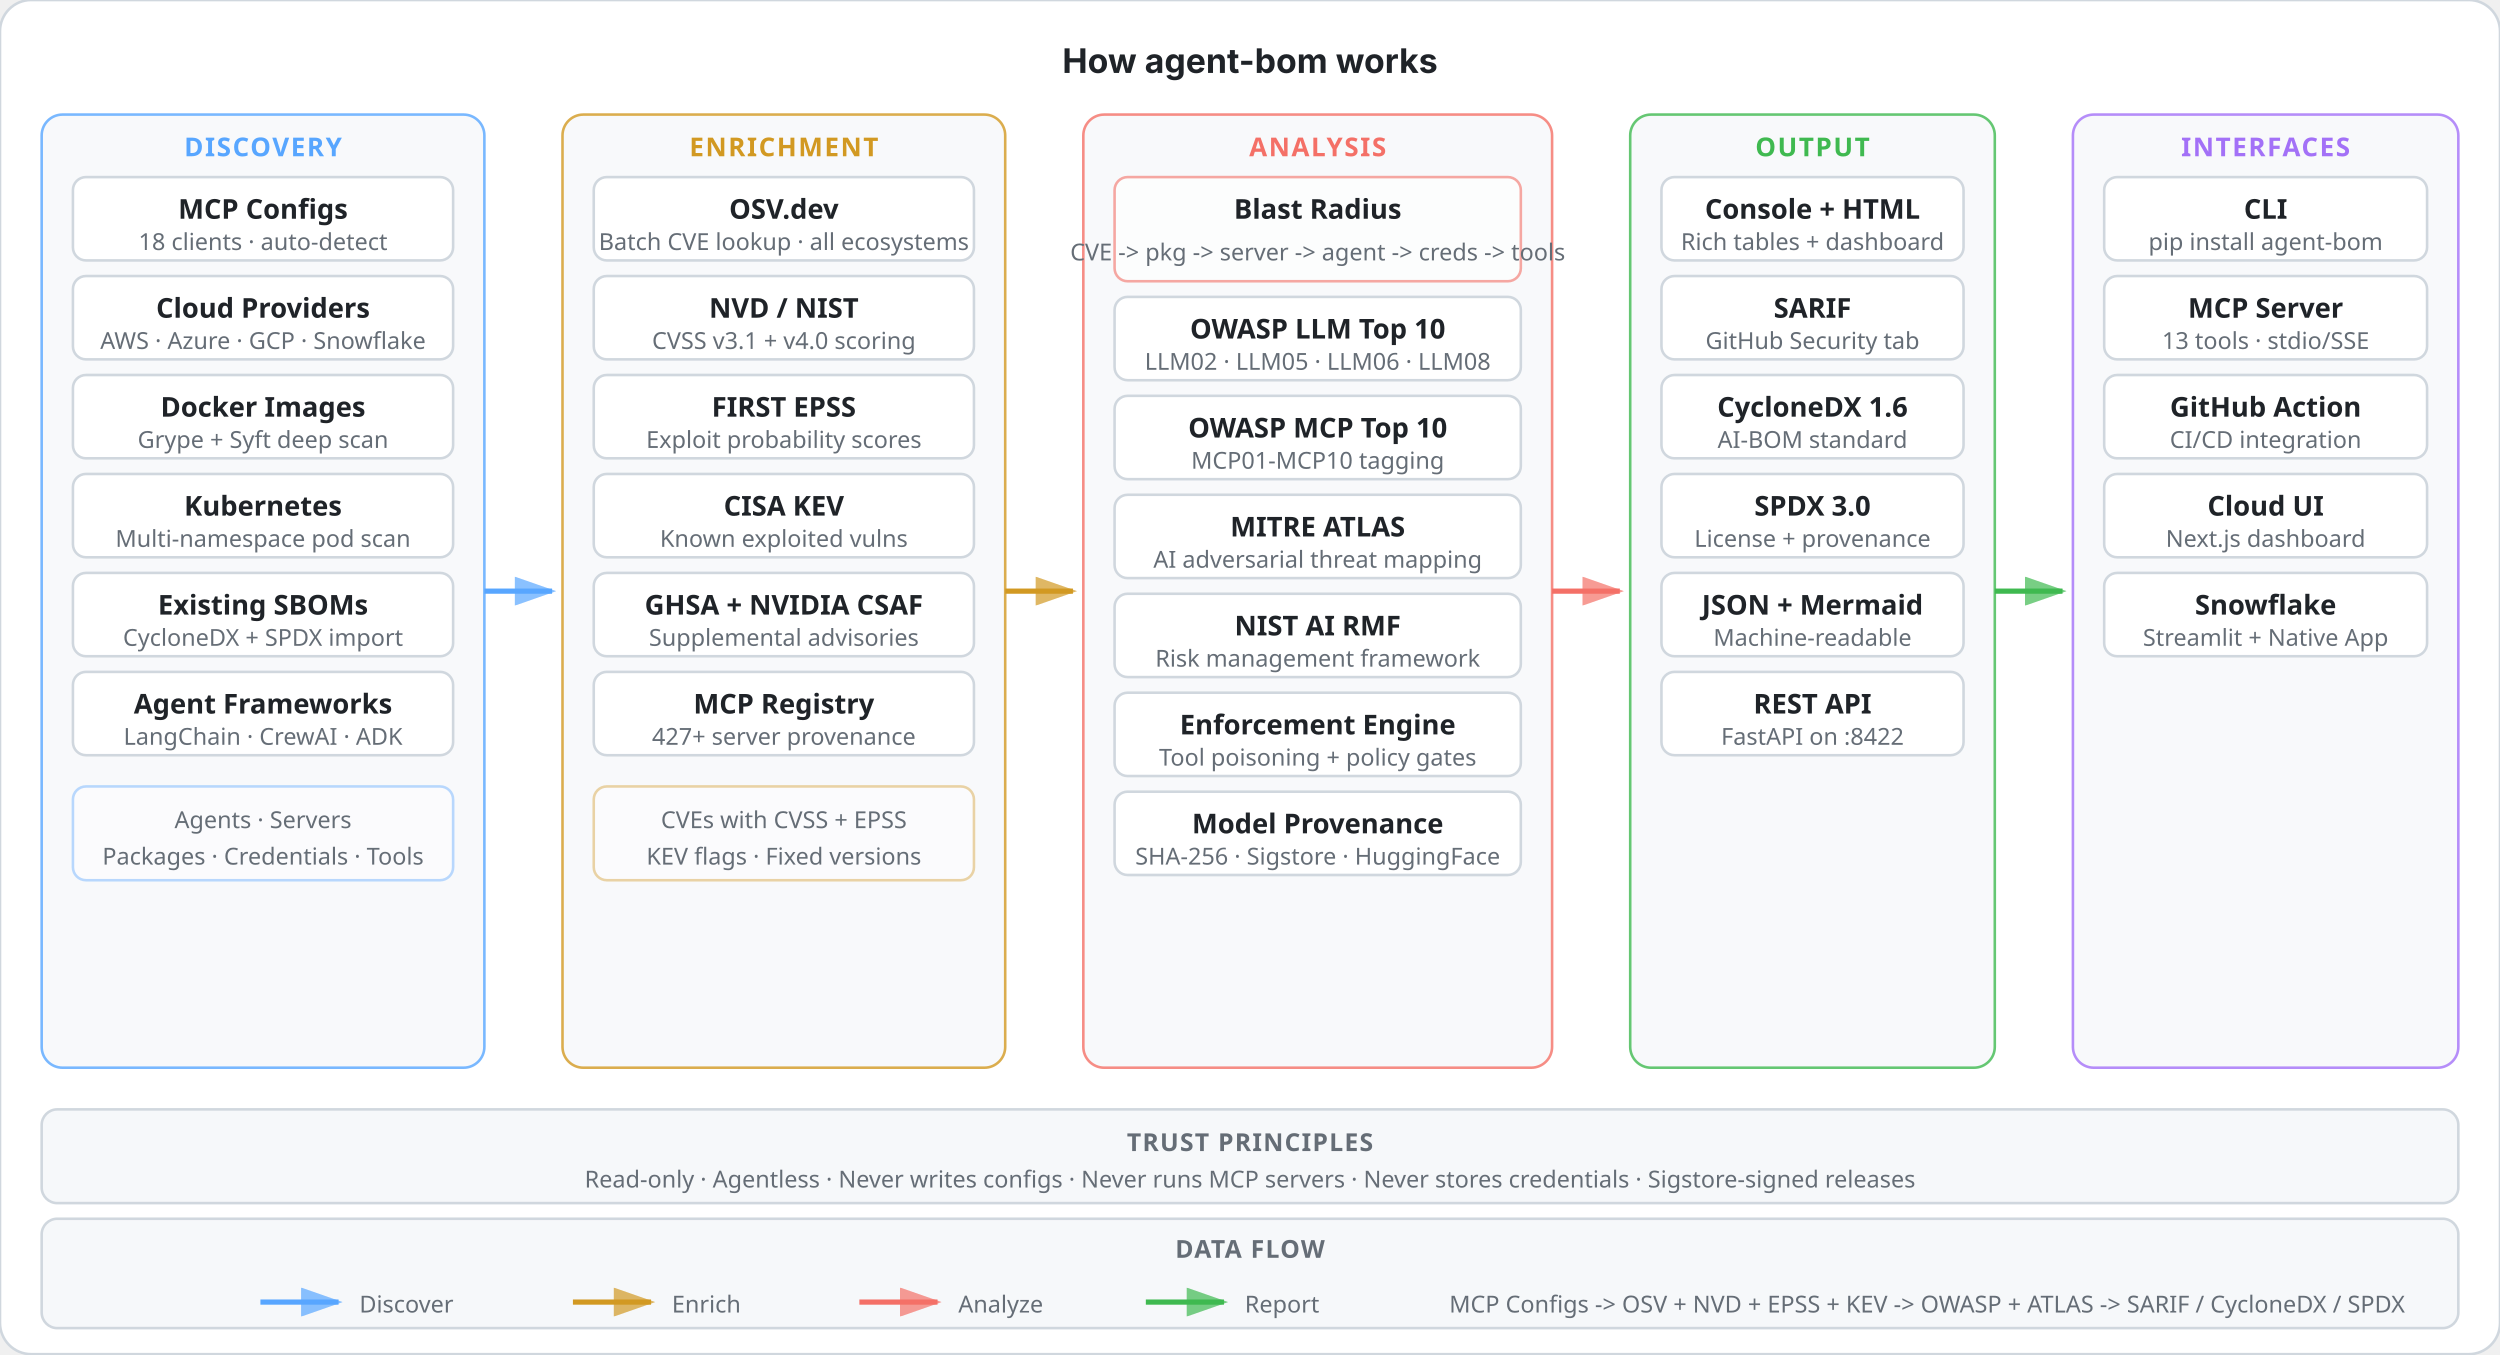
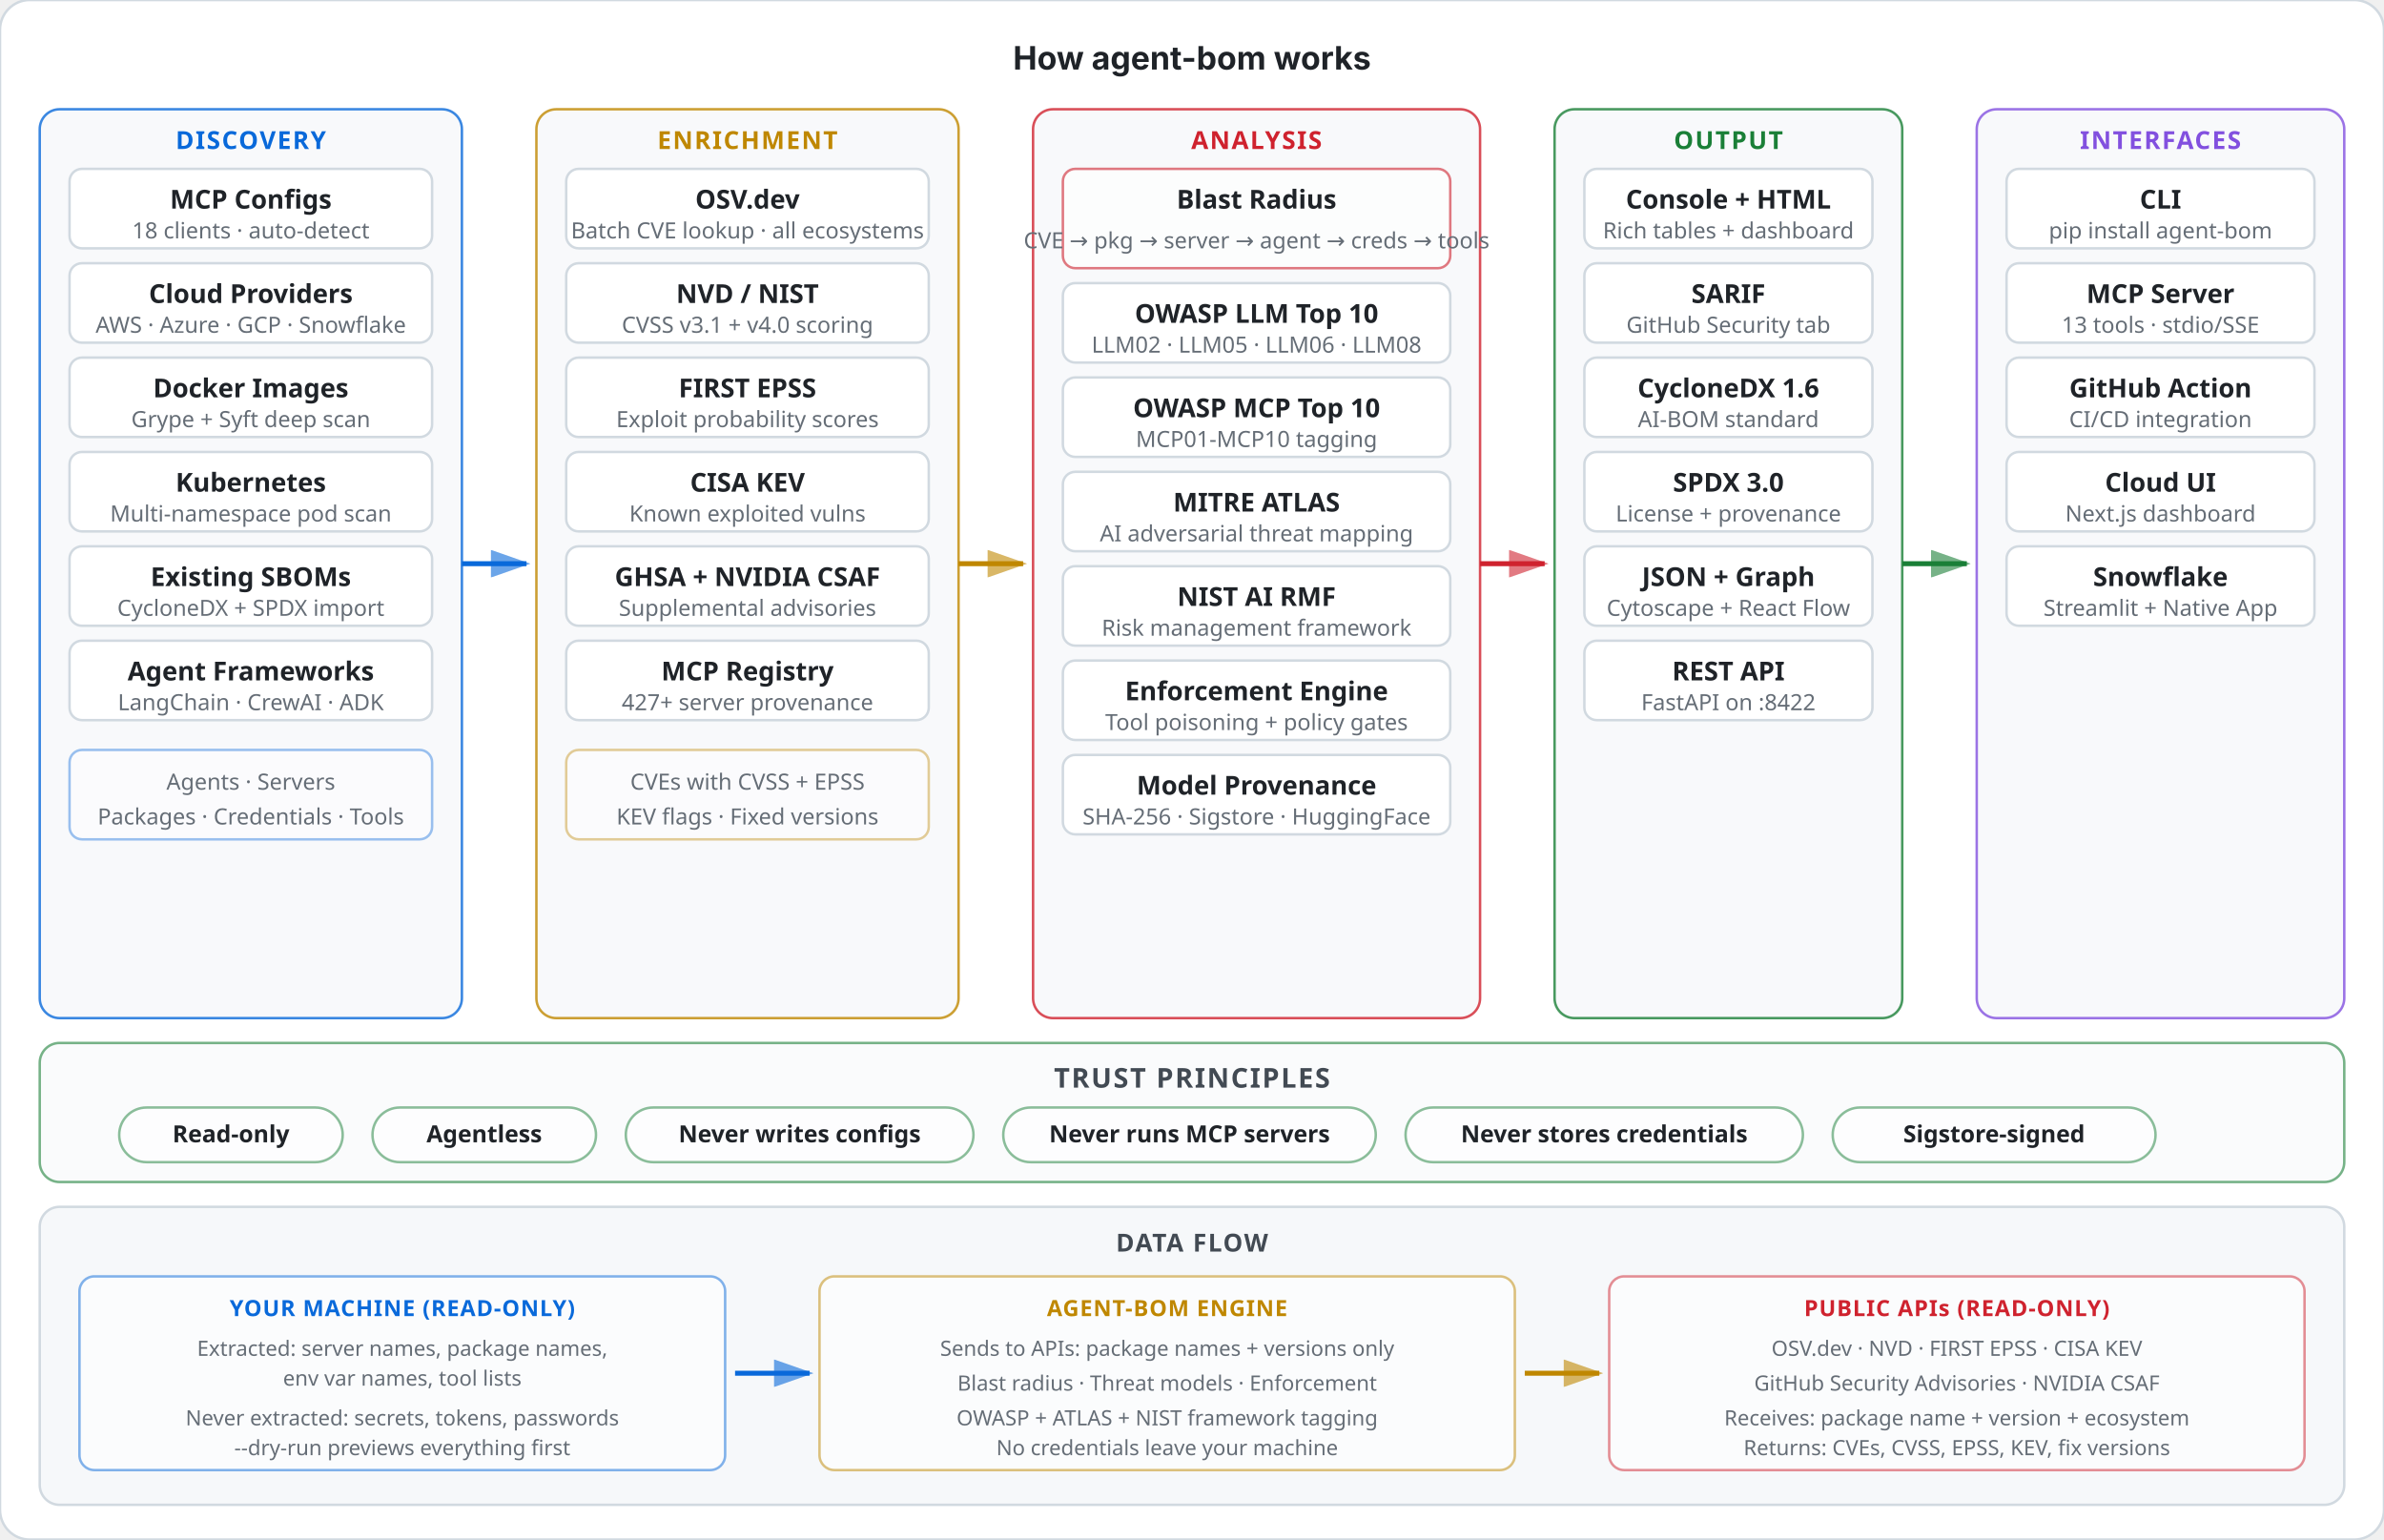
- <svg xmlns="http://www.w3.org/2000/svg" viewBox="0 0 960 520" fill="none">
+ <svg xmlns="http://www.w3.org/2000/svg" viewBox="0 0 960 620" fill="none">
  <style>
    .title { font: 700 13px system-ui, -apple-system, sans-serif; fill: #1f2328; }
    .section-title { font: 700 10px system-ui, sans-serif; letter-spacing: 0.06em; }
    .box-label { font: 600 10.5px system-ui, sans-serif; fill: #1f2328; }
    .box-sub { font: 400 9px system-ui, sans-serif; fill: #656d76; }
    .arrow-label { font: 500 8px system-ui, sans-serif; fill: #656d76; }
    .footer { font: 500 9px system-ui, sans-serif; fill: #656d76; }
+     .trust-label { font: 700 11px system-ui, sans-serif; fill: #424a53; letter-spacing: 0.06em; }
+     .trust-pill { font: 600 9.5px system-ui, sans-serif; fill: #1f2328; }
+     .flow-title { font: 700 10px system-ui, sans-serif; fill: #424a53; letter-spacing: 0.06em; }
+     .flow-zone { font: 700 9px system-ui, sans-serif; letter-spacing: 0.04em; }
+     .flow-detail { font: 400 8.5px system-ui, sans-serif; fill: #656d76; }
+     .flow-arrow { font: 600 8.5px system-ui, sans-serif; }
  </style>
  <defs>
    <marker id="a1" viewBox="0 0 10 7" refX="9" refY="3.5" markerWidth="8" markerHeight="6" orient="auto">
-       <polygon points="0 0, 10 3.5, 0 7" fill="#58a6ff" opacity="0.7" />
+       <polygon points="0 0, 10 3.5, 0 7" fill="#0969da" opacity="0.6" />
    </marker>
    <marker id="a2" viewBox="0 0 10 7" refX="9" refY="3.5" markerWidth="8" markerHeight="6" orient="auto">
-       <polygon points="0 0, 10 3.5, 0 7" fill="#d29922" opacity="0.7" />
+       <polygon points="0 0, 10 3.5, 0 7" fill="#bf8700" opacity="0.6" />
    </marker>
    <marker id="a3" viewBox="0 0 10 7" refX="9" refY="3.5" markerWidth="8" markerHeight="6" orient="auto">
-       <polygon points="0 0, 10 3.5, 0 7" fill="#f47067" opacity="0.7" />
+       <polygon points="0 0, 10 3.5, 0 7" fill="#cf222e" opacity="0.6" />
    </marker>
    <marker id="a4" viewBox="0 0 10 7" refX="9" refY="3.5" markerWidth="8" markerHeight="6" orient="auto">
-       <polygon points="0 0, 10 3.5, 0 7" fill="#3fb950" opacity="0.7" />
+       <polygon points="0 0, 10 3.5, 0 7" fill="#1a7f37" opacity="0.6" />
    </marker>
  </defs>
-   <rect width="960" height="520" rx="12" fill="#ffffff" stroke="#d0d7de" stroke-width="1" />
+   <rect width="960" height="620" rx="12" fill="#ffffff" stroke="#d1d9e0" stroke-width="1" />
  <text x="480" y="28" text-anchor="middle" class="title">How agent-bom works</text>
-   <rect x="16" y="44" width="170" height="366" rx="8" fill="#f6f8fa" stroke="#58a6ff" stroke-width="1" opacity="0.8" />
-   <text x="101" y="60" text-anchor="middle" class="section-title" fill="#58a6ff">DISCOVERY</text>
-   <rect x="28" y="68" width="146" height="32" rx="5" fill="#ffffff" stroke="#d0d7de" stroke-width="1" />
+   <rect x="16" y="44" width="170" height="366" rx="8" fill="#f6f8fa" stroke="#0969da" stroke-width="1" opacity="0.8" />
+   <text x="101" y="60" text-anchor="middle" class="section-title" fill="#0969da">DISCOVERY</text>
+   <rect x="28" y="68" width="146" height="32" rx="5" fill="#ffffff" stroke="#d1d9e0" stroke-width="1" />
  <text x="101" y="84" text-anchor="middle" class="box-label">MCP Configs</text>
  <text x="101" y="96" text-anchor="middle" class="box-sub">18 clients · auto-detect</text>
-   <rect x="28" y="106" width="146" height="32" rx="5" fill="#ffffff" stroke="#d0d7de" stroke-width="1" />
+   <rect x="28" y="106" width="146" height="32" rx="5" fill="#ffffff" stroke="#d1d9e0" stroke-width="1" />
  <text x="101" y="122" text-anchor="middle" class="box-label">Cloud Providers</text>
  <text x="101" y="134" text-anchor="middle" class="box-sub">AWS · Azure · GCP · Snowflake</text>
-   <rect x="28" y="144" width="146" height="32" rx="5" fill="#ffffff" stroke="#d0d7de" stroke-width="1" />
+   <rect x="28" y="144" width="146" height="32" rx="5" fill="#ffffff" stroke="#d1d9e0" stroke-width="1" />
  <text x="101" y="160" text-anchor="middle" class="box-label">Docker Images</text>
  <text x="101" y="172" text-anchor="middle" class="box-sub">Grype + Syft deep scan</text>
-   <rect x="28" y="182" width="146" height="32" rx="5" fill="#ffffff" stroke="#d0d7de" stroke-width="1" />
+   <rect x="28" y="182" width="146" height="32" rx="5" fill="#ffffff" stroke="#d1d9e0" stroke-width="1" />
  <text x="101" y="198" text-anchor="middle" class="box-label">Kubernetes</text>
  <text x="101" y="210" text-anchor="middle" class="box-sub">Multi-namespace pod scan</text>
-   <rect x="28" y="220" width="146" height="32" rx="5" fill="#ffffff" stroke="#d0d7de" stroke-width="1" />
+   <rect x="28" y="220" width="146" height="32" rx="5" fill="#ffffff" stroke="#d1d9e0" stroke-width="1" />
  <text x="101" y="236" text-anchor="middle" class="box-label">Existing SBOMs</text>
  <text x="101" y="248" text-anchor="middle" class="box-sub">CycloneDX + SPDX import</text>
-   <rect x="28" y="258" width="146" height="32" rx="5" fill="#ffffff" stroke="#d0d7de" stroke-width="1" />
+   <rect x="28" y="258" width="146" height="32" rx="5" fill="#ffffff" stroke="#d1d9e0" stroke-width="1" />
  <text x="101" y="274" text-anchor="middle" class="box-label">Agent Frameworks</text>
  <text x="101" y="286" text-anchor="middle" class="box-sub">LangChain · CrewAI · ADK</text>
-   <rect x="28" y="302" width="146" height="36" rx="5" fill="#ffffff" stroke="#58a6ff" stroke-width="1" opacity="0.4" />
+   <rect x="28" y="302" width="146" height="36" rx="5" fill="#ffffff" stroke="#0969da" stroke-width="1" opacity="0.4" />
  <text x="101" y="318" text-anchor="middle" class="box-sub">Agents · Servers</text>
  <text x="101" y="332" text-anchor="middle" class="box-sub">Packages · Credentials · Tools</text>
-   <line x1="186" y1="227" x2="212" y2="227" stroke="#58a6ff" stroke-width="2" marker-end="url(#a1)" />
-   <rect x="216" y="44" width="170" height="366" rx="8" fill="#f6f8fa" stroke="#d29922" stroke-width="1" opacity="0.8" />
-   <text x="301" y="60" text-anchor="middle" class="section-title" fill="#d29922">ENRICHMENT</text>
-   <rect x="228" y="68" width="146" height="32" rx="5" fill="#ffffff" stroke="#d0d7de" stroke-width="1" />
+   <line x1="186" y1="227" x2="212" y2="227" stroke="#0969da" stroke-width="2" marker-end="url(#a1)" />
+   <rect x="216" y="44" width="170" height="366" rx="8" fill="#f6f8fa" stroke="#bf8700" stroke-width="1" opacity="0.8" />
+   <text x="301" y="60" text-anchor="middle" class="section-title" fill="#bf8700">ENRICHMENT</text>
+   <rect x="228" y="68" width="146" height="32" rx="5" fill="#ffffff" stroke="#d1d9e0" stroke-width="1" />
  <text x="301" y="84" text-anchor="middle" class="box-label">OSV.dev</text>
  <text x="301" y="96" text-anchor="middle" class="box-sub">Batch CVE lookup · all ecosystems</text>
-   <rect x="228" y="106" width="146" height="32" rx="5" fill="#ffffff" stroke="#d0d7de" stroke-width="1" />
+   <rect x="228" y="106" width="146" height="32" rx="5" fill="#ffffff" stroke="#d1d9e0" stroke-width="1" />
  <text x="301" y="122" text-anchor="middle" class="box-label">NVD / NIST</text>
  <text x="301" y="134" text-anchor="middle" class="box-sub">CVSS v3.1 + v4.0 scoring</text>
-   <rect x="228" y="144" width="146" height="32" rx="5" fill="#ffffff" stroke="#d0d7de" stroke-width="1" />
+   <rect x="228" y="144" width="146" height="32" rx="5" fill="#ffffff" stroke="#d1d9e0" stroke-width="1" />
  <text x="301" y="160" text-anchor="middle" class="box-label">FIRST EPSS</text>
  <text x="301" y="172" text-anchor="middle" class="box-sub">Exploit probability scores</text>
-   <rect x="228" y="182" width="146" height="32" rx="5" fill="#ffffff" stroke="#d0d7de" stroke-width="1" />
+   <rect x="228" y="182" width="146" height="32" rx="5" fill="#ffffff" stroke="#d1d9e0" stroke-width="1" />
  <text x="301" y="198" text-anchor="middle" class="box-label">CISA KEV</text>
  <text x="301" y="210" text-anchor="middle" class="box-sub">Known exploited vulns</text>
-   <rect x="228" y="220" width="146" height="32" rx="5" fill="#ffffff" stroke="#d0d7de" stroke-width="1" />
+   <rect x="228" y="220" width="146" height="32" rx="5" fill="#ffffff" stroke="#d1d9e0" stroke-width="1" />
  <text x="301" y="236" text-anchor="middle" class="box-label">GHSA + NVIDIA CSAF</text>
  <text x="301" y="248" text-anchor="middle" class="box-sub">Supplemental advisories</text>
-   <rect x="228" y="258" width="146" height="32" rx="5" fill="#ffffff" stroke="#d0d7de" stroke-width="1" />
+   <rect x="228" y="258" width="146" height="32" rx="5" fill="#ffffff" stroke="#d1d9e0" stroke-width="1" />
  <text x="301" y="274" text-anchor="middle" class="box-label">MCP Registry</text>
  <text x="301" y="286" text-anchor="middle" class="box-sub">427+ server provenance</text>
-   <rect x="228" y="302" width="146" height="36" rx="5" fill="#ffffff" stroke="#d29922" stroke-width="1" opacity="0.4" />
+   <rect x="228" y="302" width="146" height="36" rx="5" fill="#ffffff" stroke="#bf8700" stroke-width="1" opacity="0.4" />
  <text x="301" y="318" text-anchor="middle" class="box-sub">CVEs with CVSS + EPSS</text>
  <text x="301" y="332" text-anchor="middle" class="box-sub">KEV flags · Fixed versions</text>
-   <line x1="386" y1="227" x2="412" y2="227" stroke="#d29922" stroke-width="2" marker-end="url(#a2)" />
-   <rect x="416" y="44" width="180" height="366" rx="8" fill="#f6f8fa" stroke="#f47067" stroke-width="1" opacity="0.8" />
-   <text x="506" y="60" text-anchor="middle" class="section-title" fill="#f47067">ANALYSIS</text>
-   <rect x="428" y="68" width="156" height="40" rx="5" fill="#ffffff" stroke="#f47067" stroke-width="1" opacity="0.6" />
+   <line x1="386" y1="227" x2="412" y2="227" stroke="#bf8700" stroke-width="2" marker-end="url(#a2)" />
+   <rect x="416" y="44" width="180" height="366" rx="8" fill="#f6f8fa" stroke="#cf222e" stroke-width="1" opacity="0.8" />
+   <text x="506" y="60" text-anchor="middle" class="section-title" fill="#cf222e">ANALYSIS</text>
+   <rect x="428" y="68" width="156" height="40" rx="5" fill="#ffffff" stroke="#cf222e" stroke-width="1" opacity="0.6" />
  <text x="506" y="84" text-anchor="middle" class="box-label">Blast Radius</text>
-   <text x="506" y="100" text-anchor="middle" class="box-sub">CVE -&gt; pkg -&gt; server -&gt; agent -&gt; creds -&gt; tools</text>
-   <rect x="428" y="114" width="156" height="32" rx="5" fill="#ffffff" stroke="#d0d7de" stroke-width="1" />
+   <text x="506" y="100" text-anchor="middle" class="box-sub">CVE → pkg → server → agent → creds → tools</text>
+   <rect x="428" y="114" width="156" height="32" rx="5" fill="#ffffff" stroke="#d1d9e0" stroke-width="1" />
  <text x="506" y="130" text-anchor="middle" class="box-label">OWASP LLM Top 10</text>
  <text x="506" y="142" text-anchor="middle" class="box-sub">LLM02 · LLM05 · LLM06 · LLM08</text>
-   <rect x="428" y="152" width="156" height="32" rx="5" fill="#ffffff" stroke="#d0d7de" stroke-width="1" />
+   <rect x="428" y="152" width="156" height="32" rx="5" fill="#ffffff" stroke="#d1d9e0" stroke-width="1" />
  <text x="506" y="168" text-anchor="middle" class="box-label">OWASP MCP Top 10</text>
  <text x="506" y="180" text-anchor="middle" class="box-sub">MCP01-MCP10 tagging</text>
-   <rect x="428" y="190" width="156" height="32" rx="5" fill="#ffffff" stroke="#d0d7de" stroke-width="1" />
+   <rect x="428" y="190" width="156" height="32" rx="5" fill="#ffffff" stroke="#d1d9e0" stroke-width="1" />
  <text x="506" y="206" text-anchor="middle" class="box-label">MITRE ATLAS</text>
  <text x="506" y="218" text-anchor="middle" class="box-sub">AI adversarial threat mapping</text>
-   <rect x="428" y="228" width="156" height="32" rx="5" fill="#ffffff" stroke="#d0d7de" stroke-width="1" />
+   <rect x="428" y="228" width="156" height="32" rx="5" fill="#ffffff" stroke="#d1d9e0" stroke-width="1" />
  <text x="506" y="244" text-anchor="middle" class="box-label">NIST AI RMF</text>
  <text x="506" y="256" text-anchor="middle" class="box-sub">Risk management framework</text>
-   <rect x="428" y="266" width="156" height="32" rx="5" fill="#ffffff" stroke="#d0d7de" stroke-width="1" />
+   <rect x="428" y="266" width="156" height="32" rx="5" fill="#ffffff" stroke="#d1d9e0" stroke-width="1" />
  <text x="506" y="282" text-anchor="middle" class="box-label">Enforcement Engine</text>
  <text x="506" y="294" text-anchor="middle" class="box-sub">Tool poisoning + policy gates</text>
-   <rect x="428" y="304" width="156" height="32" rx="5" fill="#ffffff" stroke="#d0d7de" stroke-width="1" />
+   <rect x="428" y="304" width="156" height="32" rx="5" fill="#ffffff" stroke="#d1d9e0" stroke-width="1" />
  <text x="506" y="320" text-anchor="middle" class="box-label">Model Provenance</text>
  <text x="506" y="332" text-anchor="middle" class="box-sub">SHA-256 · Sigstore · HuggingFace</text>
-   <line x1="596" y1="227" x2="622" y2="227" stroke="#f47067" stroke-width="2" marker-end="url(#a3)" />
-   <rect x="626" y="44" width="140" height="366" rx="8" fill="#f6f8fa" stroke="#3fb950" stroke-width="1" opacity="0.8" />
-   <text x="696" y="60" text-anchor="middle" class="section-title" fill="#3fb950">OUTPUT</text>
-   <rect x="638" y="68" width="116" height="32" rx="5" fill="#ffffff" stroke="#d0d7de" stroke-width="1" />
+   <line x1="596" y1="227" x2="622" y2="227" stroke="#cf222e" stroke-width="2" marker-end="url(#a3)" />
+   <rect x="626" y="44" width="140" height="366" rx="8" fill="#f6f8fa" stroke="#1a7f37" stroke-width="1" opacity="0.8" />
+   <text x="696" y="60" text-anchor="middle" class="section-title" fill="#1a7f37">OUTPUT</text>
+   <rect x="638" y="68" width="116" height="32" rx="5" fill="#ffffff" stroke="#d1d9e0" stroke-width="1" />
  <text x="696" y="84" text-anchor="middle" class="box-label">Console + HTML</text>
  <text x="696" y="96" text-anchor="middle" class="box-sub">Rich tables + dashboard</text>
-   <rect x="638" y="106" width="116" height="32" rx="5" fill="#ffffff" stroke="#d0d7de" stroke-width="1" />
+   <rect x="638" y="106" width="116" height="32" rx="5" fill="#ffffff" stroke="#d1d9e0" stroke-width="1" />
  <text x="696" y="122" text-anchor="middle" class="box-label">SARIF</text>
  <text x="696" y="134" text-anchor="middle" class="box-sub">GitHub Security tab</text>
-   <rect x="638" y="144" width="116" height="32" rx="5" fill="#ffffff" stroke="#d0d7de" stroke-width="1" />
+   <rect x="638" y="144" width="116" height="32" rx="5" fill="#ffffff" stroke="#d1d9e0" stroke-width="1" />
  <text x="696" y="160" text-anchor="middle" class="box-label">CycloneDX 1.6</text>
  <text x="696" y="172" text-anchor="middle" class="box-sub">AI-BOM standard</text>
-   <rect x="638" y="182" width="116" height="32" rx="5" fill="#ffffff" stroke="#d0d7de" stroke-width="1" />
+   <rect x="638" y="182" width="116" height="32" rx="5" fill="#ffffff" stroke="#d1d9e0" stroke-width="1" />
  <text x="696" y="198" text-anchor="middle" class="box-label">SPDX 3.0</text>
  <text x="696" y="210" text-anchor="middle" class="box-sub">License + provenance</text>
-   <rect x="638" y="220" width="116" height="32" rx="5" fill="#ffffff" stroke="#d0d7de" stroke-width="1" />
-   <text x="696" y="236" text-anchor="middle" class="box-label">JSON + Mermaid</text>
-   <text x="696" y="248" text-anchor="middle" class="box-sub">Machine-readable</text>
-   <rect x="638" y="258" width="116" height="32" rx="5" fill="#ffffff" stroke="#d0d7de" stroke-width="1" />
+   <rect x="638" y="220" width="116" height="32" rx="5" fill="#ffffff" stroke="#d1d9e0" stroke-width="1" />
+   <text x="696" y="236" text-anchor="middle" class="box-label">JSON + Graph</text>
+   <text x="696" y="248" text-anchor="middle" class="box-sub">Cytoscape + React Flow</text>
+   <rect x="638" y="258" width="116" height="32" rx="5" fill="#ffffff" stroke="#d1d9e0" stroke-width="1" />
  <text x="696" y="274" text-anchor="middle" class="box-label">REST API</text>
  <text x="696" y="286" text-anchor="middle" class="box-sub">FastAPI on :8422</text>
-   <line x1="766" y1="227" x2="792" y2="227" stroke="#3fb950" stroke-width="2" marker-end="url(#a4)" />
-   <rect x="796" y="44" width="148" height="366" rx="8" fill="#f6f8fa" stroke="#a371f7" stroke-width="1" opacity="0.8" />
-   <text x="870" y="60" text-anchor="middle" class="section-title" fill="#a371f7">INTERFACES</text>
-   <rect x="808" y="68" width="124" height="32" rx="5" fill="#ffffff" stroke="#d0d7de" stroke-width="1" />
+   <line x1="766" y1="227" x2="792" y2="227" stroke="#1a7f37" stroke-width="2" marker-end="url(#a4)" />
+   <rect x="796" y="44" width="148" height="366" rx="8" fill="#f6f8fa" stroke="#8250df" stroke-width="1" opacity="0.8" />
+   <text x="870" y="60" text-anchor="middle" class="section-title" fill="#8250df">INTERFACES</text>
+   <rect x="808" y="68" width="124" height="32" rx="5" fill="#ffffff" stroke="#d1d9e0" stroke-width="1" />
  <text x="870" y="84" text-anchor="middle" class="box-label">CLI</text>
  <text x="870" y="96" text-anchor="middle" class="box-sub">pip install agent-bom</text>
-   <rect x="808" y="106" width="124" height="32" rx="5" fill="#ffffff" stroke="#d0d7de" stroke-width="1" />
+   <rect x="808" y="106" width="124" height="32" rx="5" fill="#ffffff" stroke="#d1d9e0" stroke-width="1" />
  <text x="870" y="122" text-anchor="middle" class="box-label">MCP Server</text>
  <text x="870" y="134" text-anchor="middle" class="box-sub">13 tools · stdio/SSE</text>
-   <rect x="808" y="144" width="124" height="32" rx="5" fill="#ffffff" stroke="#d0d7de" stroke-width="1" />
+   <rect x="808" y="144" width="124" height="32" rx="5" fill="#ffffff" stroke="#d1d9e0" stroke-width="1" />
  <text x="870" y="160" text-anchor="middle" class="box-label">GitHub Action</text>
  <text x="870" y="172" text-anchor="middle" class="box-sub">CI/CD integration</text>
-   <rect x="808" y="182" width="124" height="32" rx="5" fill="#ffffff" stroke="#d0d7de" stroke-width="1" />
+   <rect x="808" y="182" width="124" height="32" rx="5" fill="#ffffff" stroke="#d1d9e0" stroke-width="1" />
  <text x="870" y="198" text-anchor="middle" class="box-label">Cloud UI</text>
  <text x="870" y="210" text-anchor="middle" class="box-sub">Next.js dashboard</text>
-   <rect x="808" y="220" width="124" height="32" rx="5" fill="#ffffff" stroke="#d0d7de" stroke-width="1" />
+   <rect x="808" y="220" width="124" height="32" rx="5" fill="#ffffff" stroke="#d1d9e0" stroke-width="1" />
  <text x="870" y="236" text-anchor="middle" class="box-label">Snowflake</text>
  <text x="870" y="248" text-anchor="middle" class="box-sub">Streamlit + Native App</text>
-   <rect x="16" y="426" width="928" height="36" rx="6" fill="#f6f8fa" stroke="#d0d7de" stroke-width="1" />
-   <text x="480" y="442" text-anchor="middle" font-family="system-ui, sans-serif" font-size="9.5" font-weight="700" fill="#656d76" letter-spacing="0.05em">TRUST PRINCIPLES</text>
-   <text x="480" y="456" text-anchor="middle" class="footer">Read-only  ·  Agentless  ·  Never writes configs  ·  Never runs MCP servers  ·  Never stores credentials  ·  Sigstore-signed releases</text>
-   <rect x="16" y="468" width="928" height="42" rx="6" fill="#f6f8fa" stroke="#d0d7de" stroke-width="1" />
-   <text x="480" y="483" text-anchor="middle" font-family="system-ui, sans-serif" font-size="9.5" font-weight="700" fill="#656d76" letter-spacing="0.05em">DATA FLOW</text>
-   <line x1="100" y1="500" x2="130" y2="500" stroke="#58a6ff" stroke-width="2" marker-end="url(#a1)" />
-   <text x="138" y="504" class="footer" fill="#58a6ff">Discover</text>
-   <line x1="220" y1="500" x2="250" y2="500" stroke="#d29922" stroke-width="2" marker-end="url(#a2)" />
-   <text x="258" y="504" class="footer" fill="#d29922">Enrich</text>
-   <line x1="330" y1="500" x2="360" y2="500" stroke="#f47067" stroke-width="2" marker-end="url(#a3)" />
-   <text x="368" y="504" class="footer" fill="#f47067">Analyze</text>
-   <line x1="440" y1="500" x2="470" y2="500" stroke="#3fb950" stroke-width="2" marker-end="url(#a4)" />
-   <text x="478" y="504" class="footer" fill="#3fb950">Report</text>
-   <text x="740" y="504" text-anchor="middle" class="footer">MCP Configs -&gt; OSV + NVD + EPSS + KEV -&gt; OWASP + ATLAS -&gt; SARIF / CycloneDX / SPDX</text>
+   <rect x="16" y="420" width="928" height="56" rx="8" fill="#f6f8fa" stroke="#1a7f37" stroke-width="1" opacity="0.6" />
+   <text x="480" y="438" text-anchor="middle" class="trust-label" fill="#1a7f37">TRUST PRINCIPLES</text>
+   <rect x="48" y="446" width="90" height="22" rx="11" fill="#ffffff" stroke="#1a7f37" stroke-width="1" opacity="0.5" />
+   <text x="93" y="460" text-anchor="middle" class="trust-pill">Read-only</text>
+   <rect x="150" y="446" width="90" height="22" rx="11" fill="#ffffff" stroke="#1a7f37" stroke-width="1" opacity="0.5" />
+   <text x="195" y="460" text-anchor="middle" class="trust-pill">Agentless</text>
+   <rect x="252" y="446" width="140" height="22" rx="11" fill="#ffffff" stroke="#1a7f37" stroke-width="1" opacity="0.5" />
+   <text x="322" y="460" text-anchor="middle" class="trust-pill">Never writes configs</text>
+   <rect x="404" y="446" width="150" height="22" rx="11" fill="#ffffff" stroke="#1a7f37" stroke-width="1" opacity="0.5" />
+   <text x="479" y="460" text-anchor="middle" class="trust-pill">Never runs MCP servers</text>
+   <rect x="566" y="446" width="160" height="22" rx="11" fill="#ffffff" stroke="#1a7f37" stroke-width="1" opacity="0.5" />
+   <text x="646" y="460" text-anchor="middle" class="trust-pill">Never stores credentials</text>
+   <rect x="738" y="446" width="130" height="22" rx="11" fill="#ffffff" stroke="#1a7f37" stroke-width="1" opacity="0.5" />
+   <text x="803" y="460" text-anchor="middle" class="trust-pill">Sigstore-signed</text>
+   <rect x="16" y="486" width="928" height="120" rx="8" fill="#f6f8fa" stroke="#d1d9e0" stroke-width="1" />
+   <text x="480" y="504" text-anchor="middle" class="flow-title">DATA FLOW</text>
+   <rect x="32" y="514" width="260" height="78" rx="6" fill="#ffffff" stroke="#0969da" stroke-width="1" opacity="0.5" />
+   <text x="162" y="530" text-anchor="middle" class="flow-zone" fill="#0969da">YOUR MACHINE (READ-ONLY)</text>
+   <text x="162" y="546" text-anchor="middle" class="flow-detail">Extracted: server names, package names,</text>
+   <text x="162" y="558" text-anchor="middle" class="flow-detail">env var names, tool lists</text>
+   <text x="162" y="574" text-anchor="middle" class="flow-detail" fill="#cf222e">Never extracted: secrets, tokens, passwords</text>
+   <text x="162" y="586" text-anchor="middle" class="flow-detail" fill="#1a7f37">--dry-run previews everything first</text>
+   <line x1="296" y1="553" x2="326" y2="553" stroke="#0969da" stroke-width="2" marker-end="url(#a1)" />
+   <rect x="330" y="514" width="280" height="78" rx="6" fill="#ffffff" stroke="#bf8700" stroke-width="1" opacity="0.5" />
+   <text x="470" y="530" text-anchor="middle" class="flow-zone" fill="#bf8700">AGENT-BOM ENGINE</text>
+   <text x="470" y="546" text-anchor="middle" class="flow-detail">Sends to APIs: package names + versions only</text>
+   <text x="470" y="560" text-anchor="middle" class="flow-detail">Blast radius · Threat models · Enforcement</text>
+   <text x="470" y="574" text-anchor="middle" class="flow-detail">OWASP + ATLAS + NIST framework tagging</text>
+   <text x="470" y="586" text-anchor="middle" class="flow-detail" fill="#cf222e">No credentials leave your machine</text>
+   <line x1="614" y1="553" x2="644" y2="553" stroke="#bf8700" stroke-width="2" marker-end="url(#a2)" />
+   <rect x="648" y="514" width="280" height="78" rx="6" fill="#ffffff" stroke="#cf222e" stroke-width="1" opacity="0.5" />
+   <text x="788" y="530" text-anchor="middle" class="flow-zone" fill="#cf222e">PUBLIC APIs (READ-ONLY)</text>
+   <text x="788" y="546" text-anchor="middle" class="flow-detail">OSV.dev · NVD · FIRST EPSS · CISA KEV</text>
+   <text x="788" y="560" text-anchor="middle" class="flow-detail">GitHub Security Advisories · NVIDIA CSAF</text>
+   <text x="788" y="574" text-anchor="middle" class="flow-detail">Receives: package name + version + ecosystem</text>
+   <text x="788" y="586" text-anchor="middle" class="flow-detail" fill="#1a7f37">Returns: CVEs, CVSS, EPSS, KEV, fix versions</text>
</svg>
